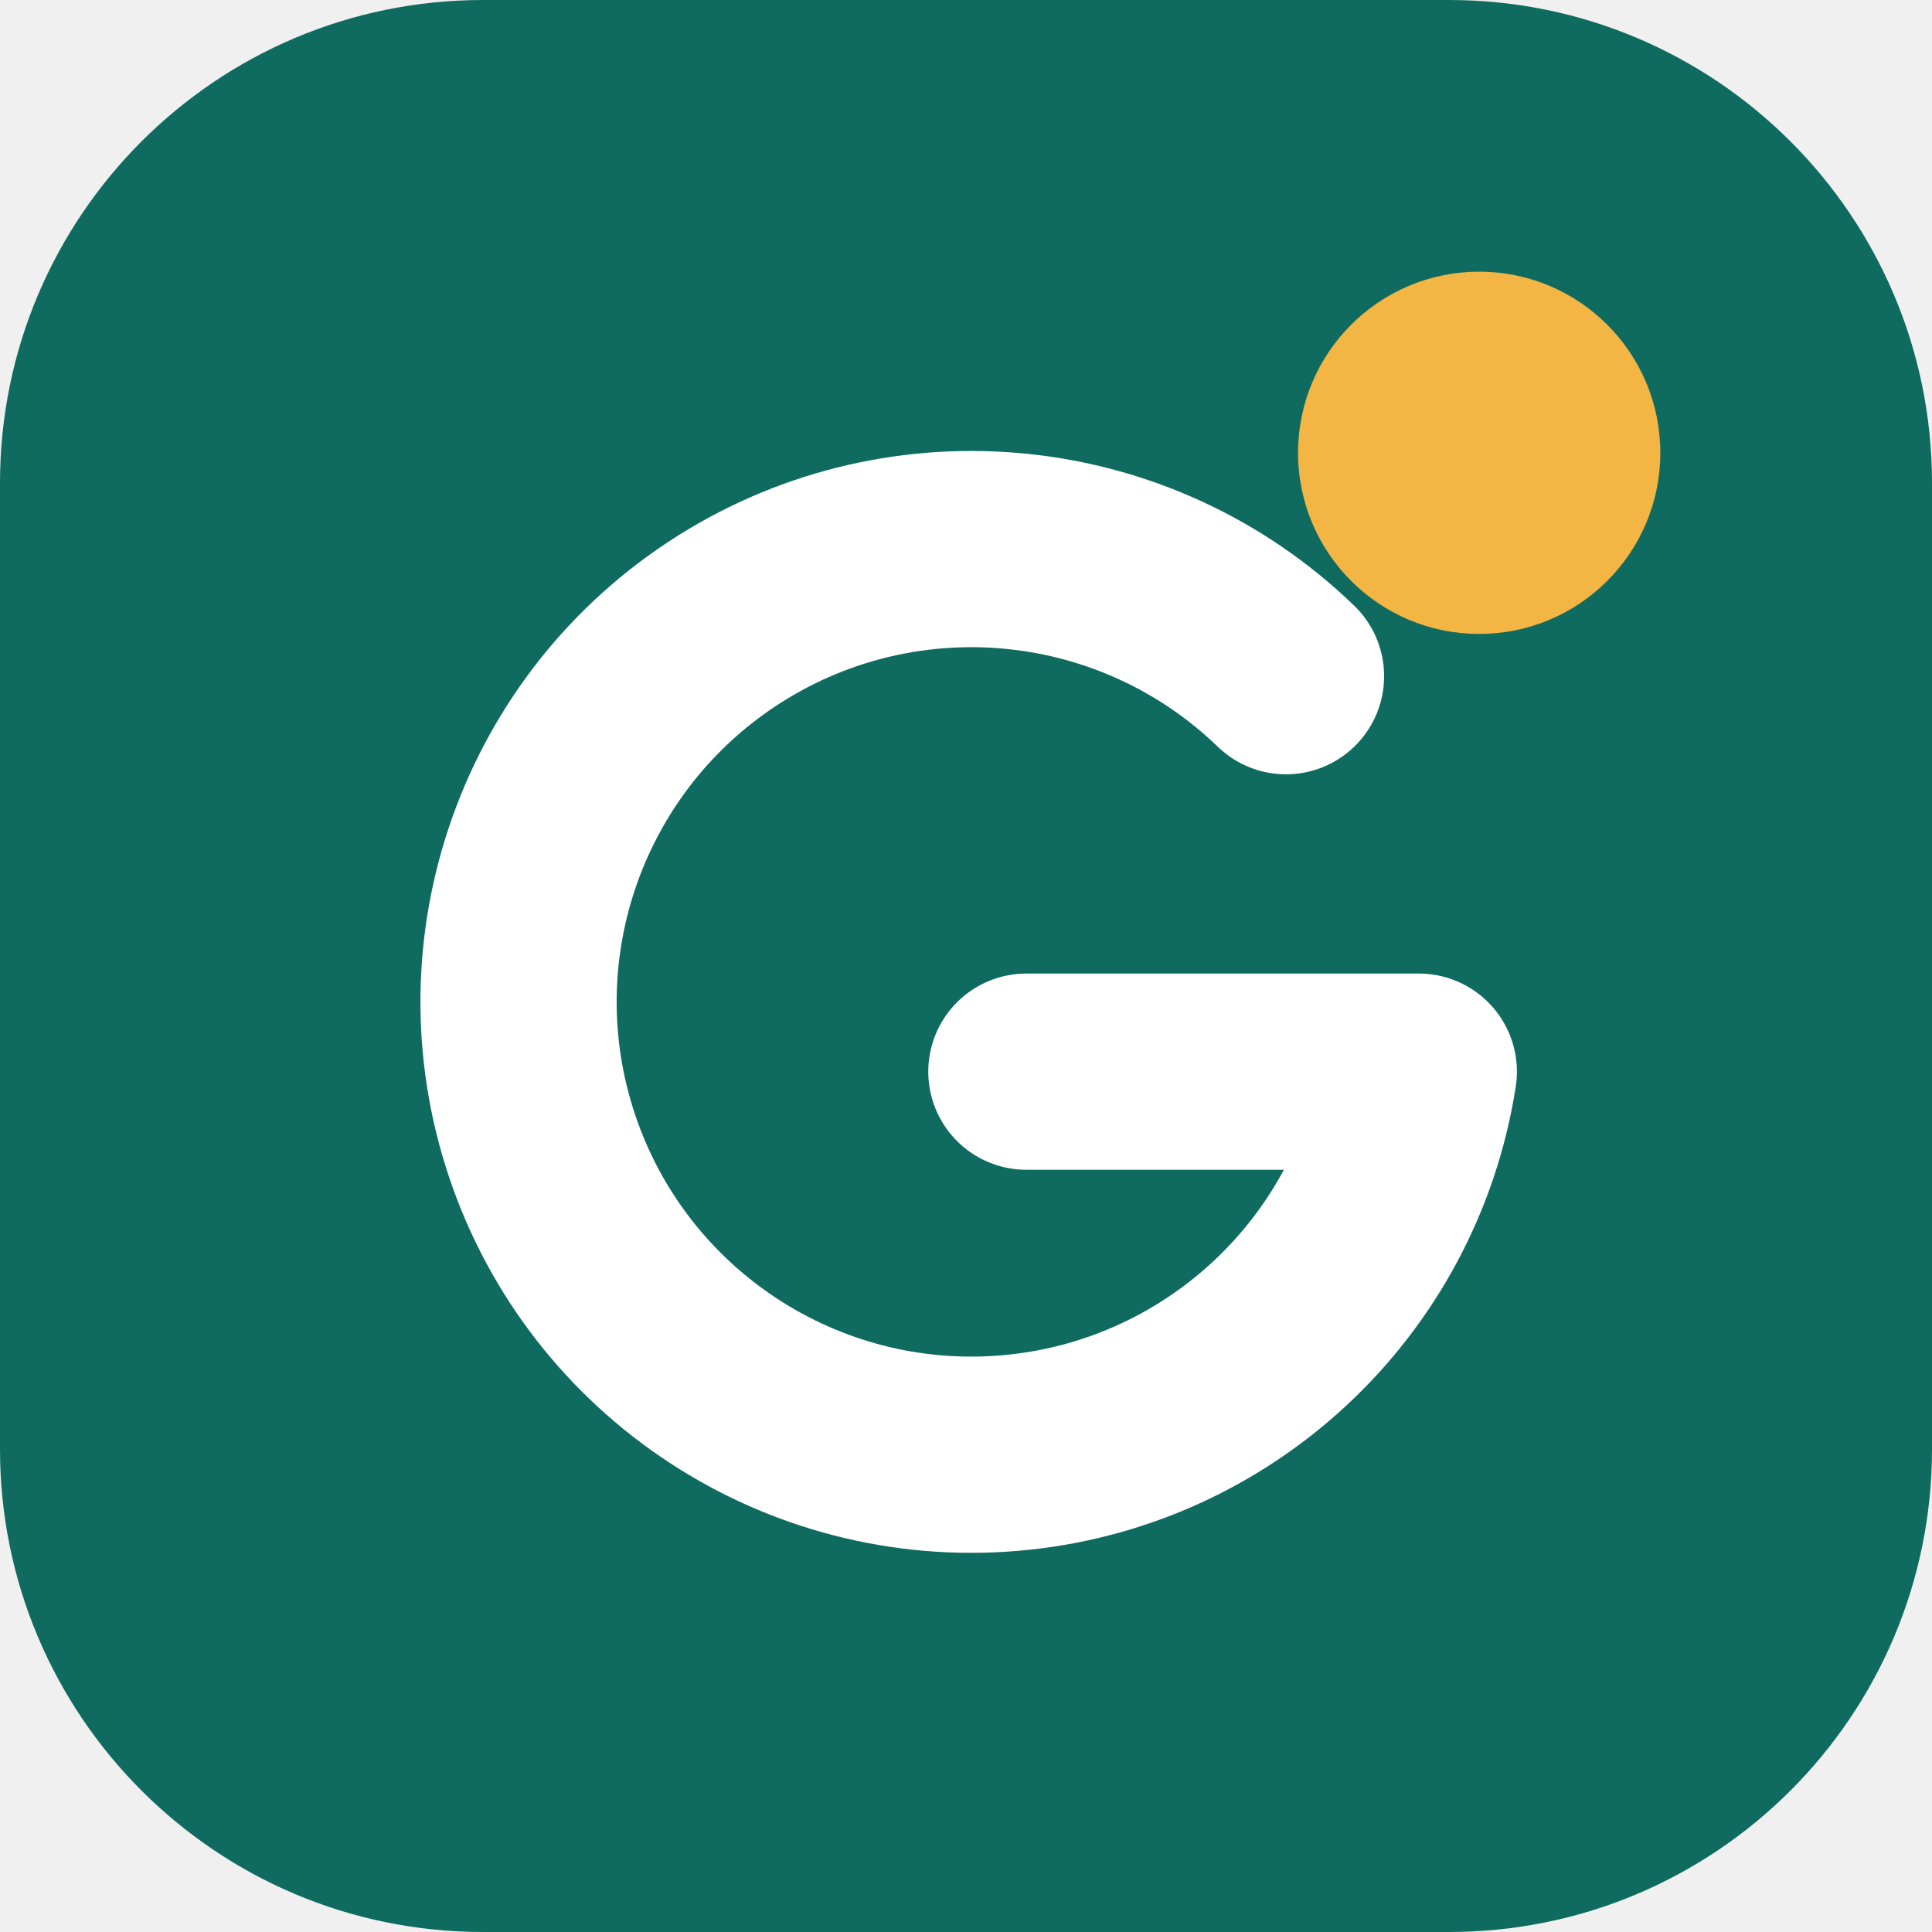
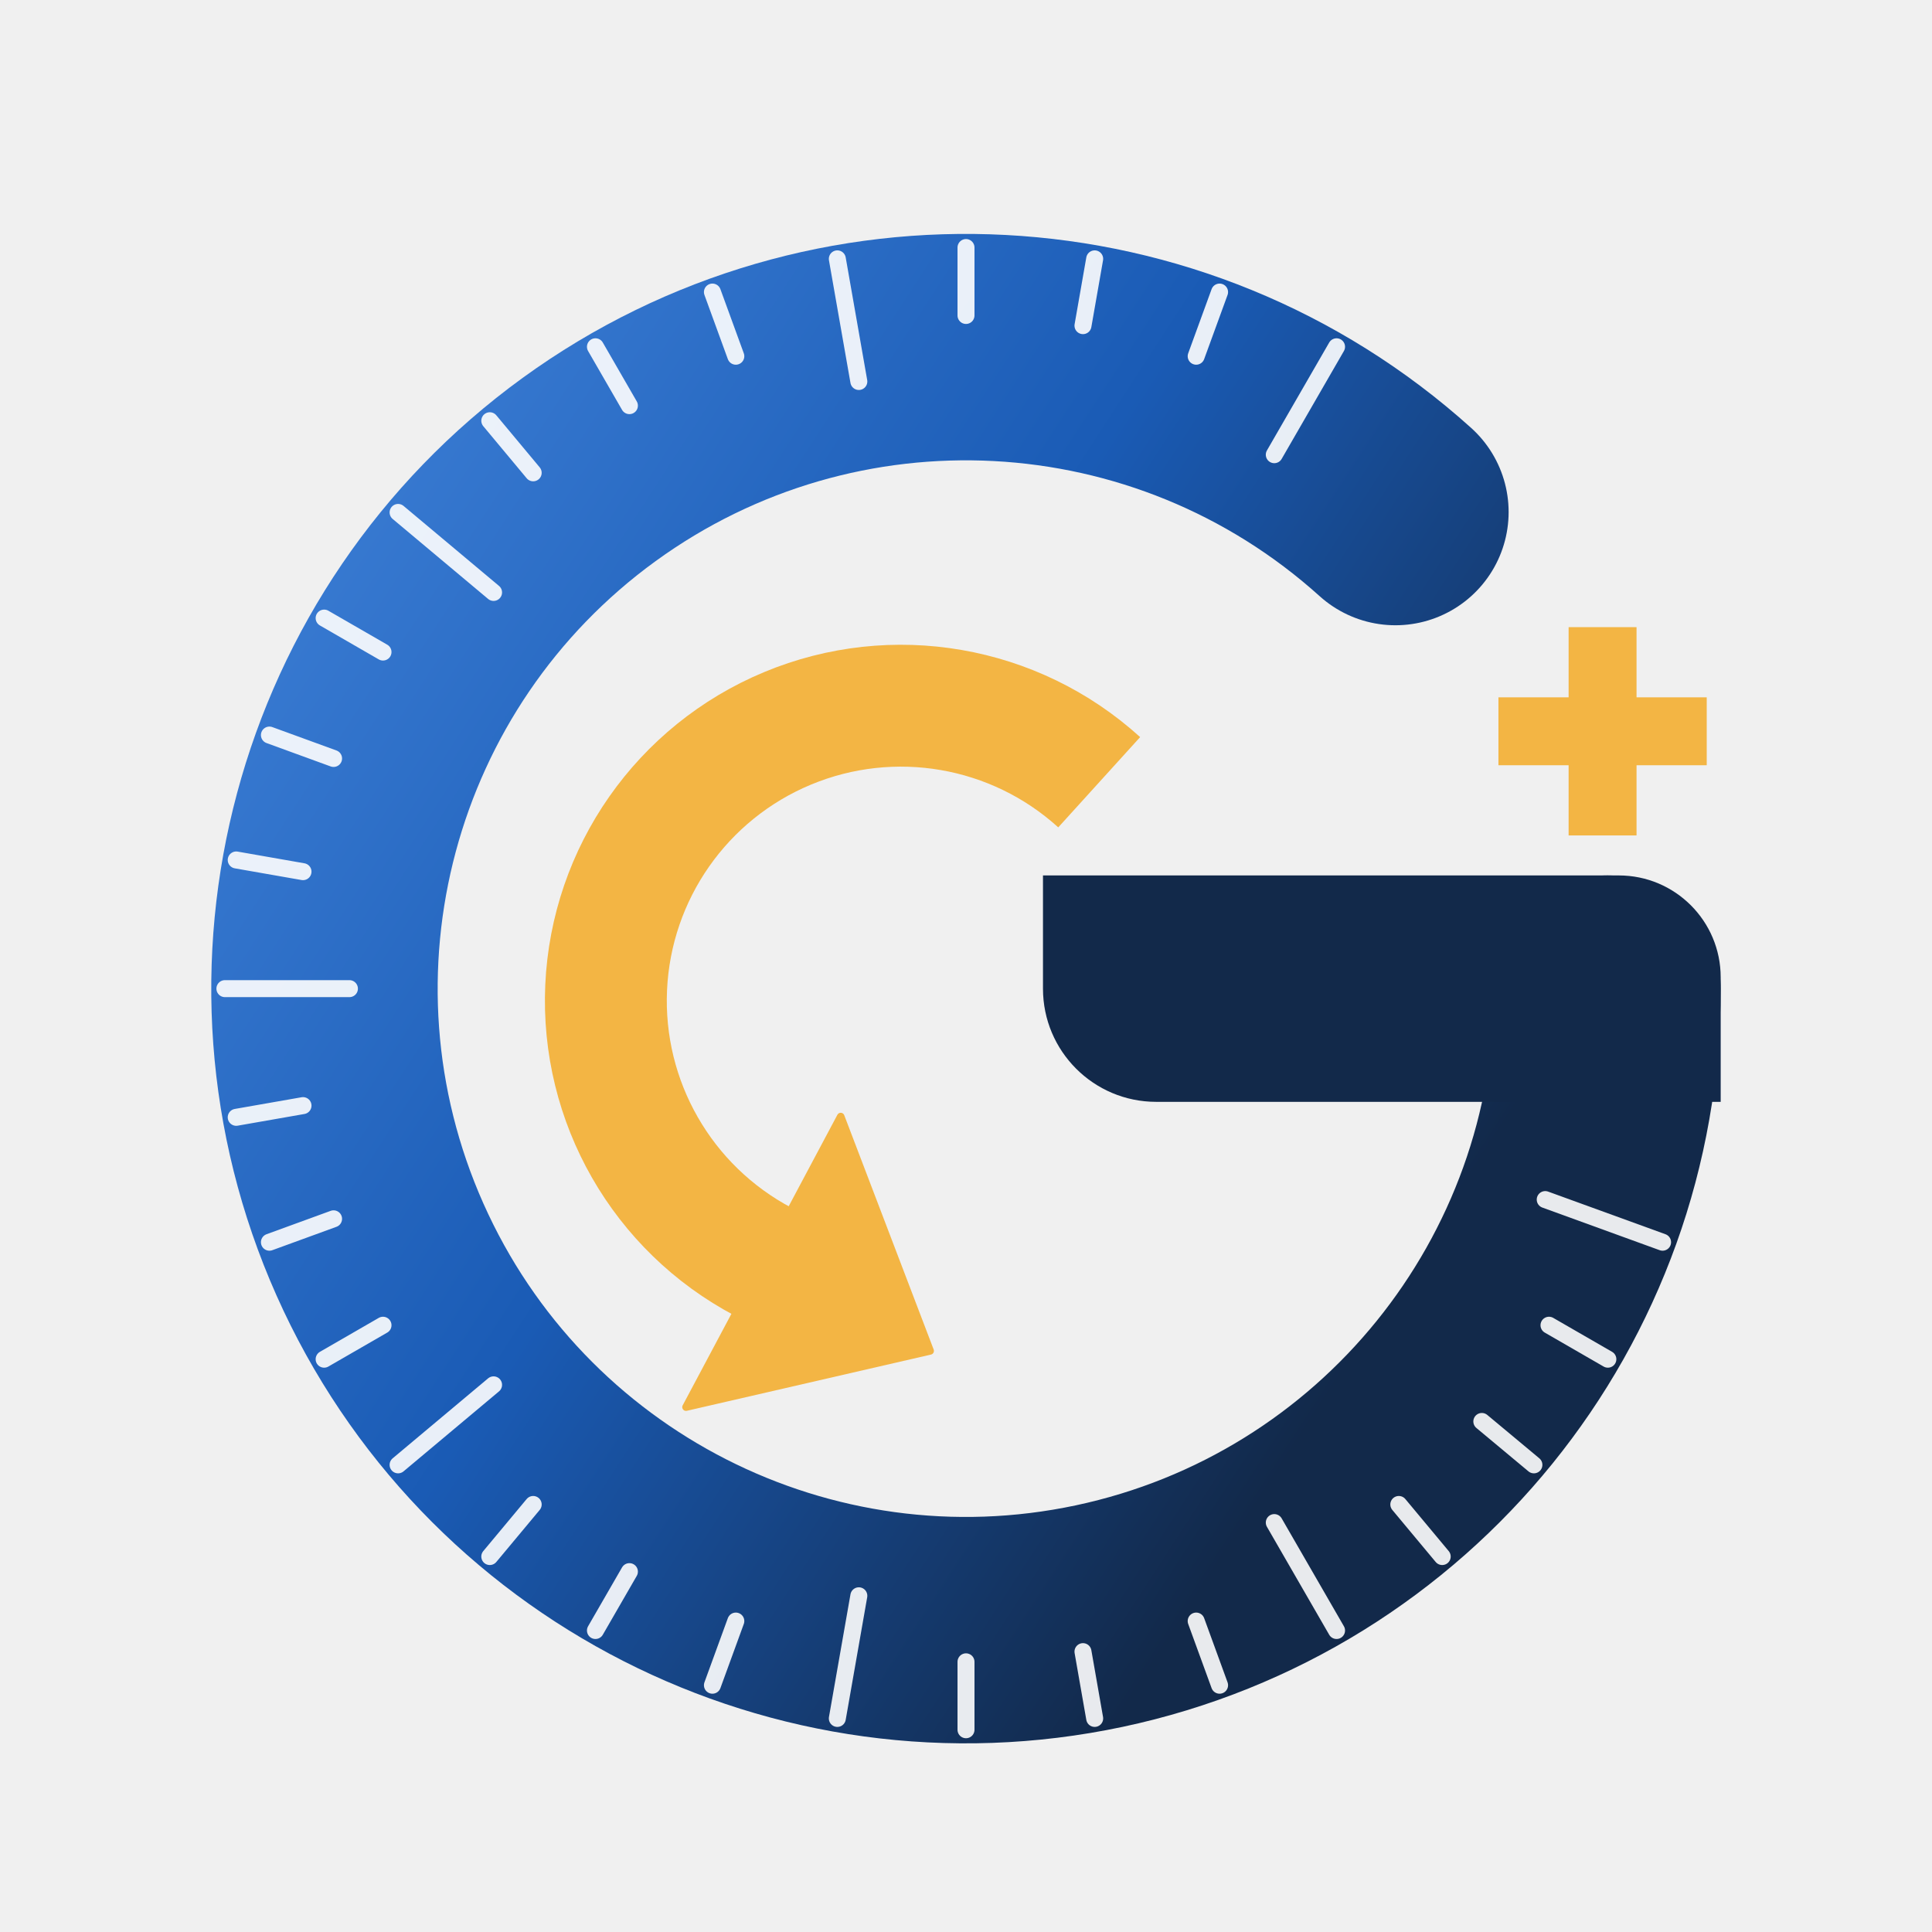
- <svg xmlns="http://www.w3.org/2000/svg" viewBox="0 0 64 64">
-   <rect width="64" height="64" rx="16" fill="#0f6b5f" />
-   <circle cx="49" cy="15" r="6" fill="#f3b544" />
-   <path d="M42.6 22.4A15 15 0 1 0 47 35.5H34" fill="none" stroke="#fff" stroke-width="6.5" stroke-linecap="round" stroke-linejoin="round" />
+ <svg xmlns="http://www.w3.org/2000/svg" viewBox="0 0 512 512" role="img" aria-label="Glah Medical Group">
+   <defs>
+     <linearGradient id="g" gradientUnits="userSpaceOnUse" x1="86" y1="92" x2="400" y2="296">
+       <stop offset="0" stop-color="#3d7fd6" />
+       <stop offset=".5" stop-color="#1a5bb5" />
+       <stop offset="1" stop-color="#12294a" />
+     </linearGradient>
+   </defs>
+   <path d="M369.8,135.7 A170,170 0 1 0 426.0,262.0" fill="none" stroke="url(#g)" stroke-width="60" stroke-linecap="round" />
+   <path d="M276.4,232.0 H429.0 A27.0,27.0 0 0 1 456.0,259.0 V292.0 H306.4 A30.0,30.0 0 0 1 276.4,262.0 Z" fill="#12294a" />
+   <g stroke="#ffffff" stroke-width="4.5" stroke-linecap="round" opacity=".9">
+     <line x1="354.2" y1="91.9" x2="337.7" y2="120.5" />
+     <line x1="323.2" y1="77.4" x2="317.0" y2="94.4" />
+     <line x1="290.1" y1="68.6" x2="287.0" y2="86.3" />
+     <line x1="256.0" y1="65.6" x2="256.0" y2="83.6" />
+     <line x1="221.9" y1="68.6" x2="227.6" y2="101.1" />
+     <line x1="188.8" y1="77.4" x2="195.0" y2="94.4" />
+     <line x1="157.8" y1="91.9" x2="166.8" y2="107.5" />
+     <line x1="129.8" y1="111.5" x2="141.3" y2="125.3" />
+     <line x1="105.5" y1="135.8" x2="130.8" y2="157.0" />
+     <line x1="85.9" y1="163.8" x2="101.5" y2="172.8" />
+     <line x1="71.4" y1="194.8" x2="88.4" y2="201.0" />
+     <line x1="62.6" y1="227.9" x2="80.3" y2="231.0" />
+     <line x1="59.6" y1="262.0" x2="92.6" y2="262.0" />
+     <line x1="62.6" y1="296.1" x2="80.3" y2="293.0" />
+     <line x1="71.4" y1="329.2" x2="88.4" y2="323.0" />
+     <line x1="85.9" y1="360.2" x2="101.5" y2="351.2" />
+     <line x1="105.5" y1="388.2" x2="130.8" y2="367.0" />
+     <line x1="129.8" y1="412.5" x2="141.3" y2="398.7" />
+     <line x1="157.8" y1="432.1" x2="166.8" y2="416.5" />
+     <line x1="188.8" y1="446.6" x2="195.0" y2="429.6" />
+     <line x1="221.9" y1="455.4" x2="227.6" y2="422.9" />
+     <line x1="256.0" y1="458.4" x2="256.0" y2="440.4" />
+     <line x1="290.1" y1="455.4" x2="287.0" y2="437.7" />
+     <line x1="323.2" y1="446.6" x2="317.0" y2="429.6" />
+     <line x1="354.2" y1="432.1" x2="337.7" y2="403.5" />
+     <line x1="382.2" y1="412.5" x2="370.7" y2="398.7" />
+     <line x1="406.5" y1="388.2" x2="392.7" y2="376.7" />
+     <line x1="426.1" y1="360.2" x2="410.5" y2="351.2" />
+     <line x1="440.6" y1="329.2" x2="409.5" y2="317.9" />
+   </g>
+   <path d="M291.3,207.3 A78.2,78.2 0 1 0 202.3,334.4" fill="none" stroke="#f3b544" stroke-width="32.3" stroke-linecap="butt" />
+   <path d="M181.8,372.9 L246.5,358.0 L222.8,295.9 Z" fill="#f3b544" stroke="#f3b544" stroke-width="2" stroke-linejoin="round" />
+   <path d="M415.7,166.2 h18.0 v18.6 h18.6 v18.0 h-18.6 v18.6 h-18.0 v-18.6 h-18.6 v-18.0 h18.6 Z" fill="#f3b544" />
</svg>
